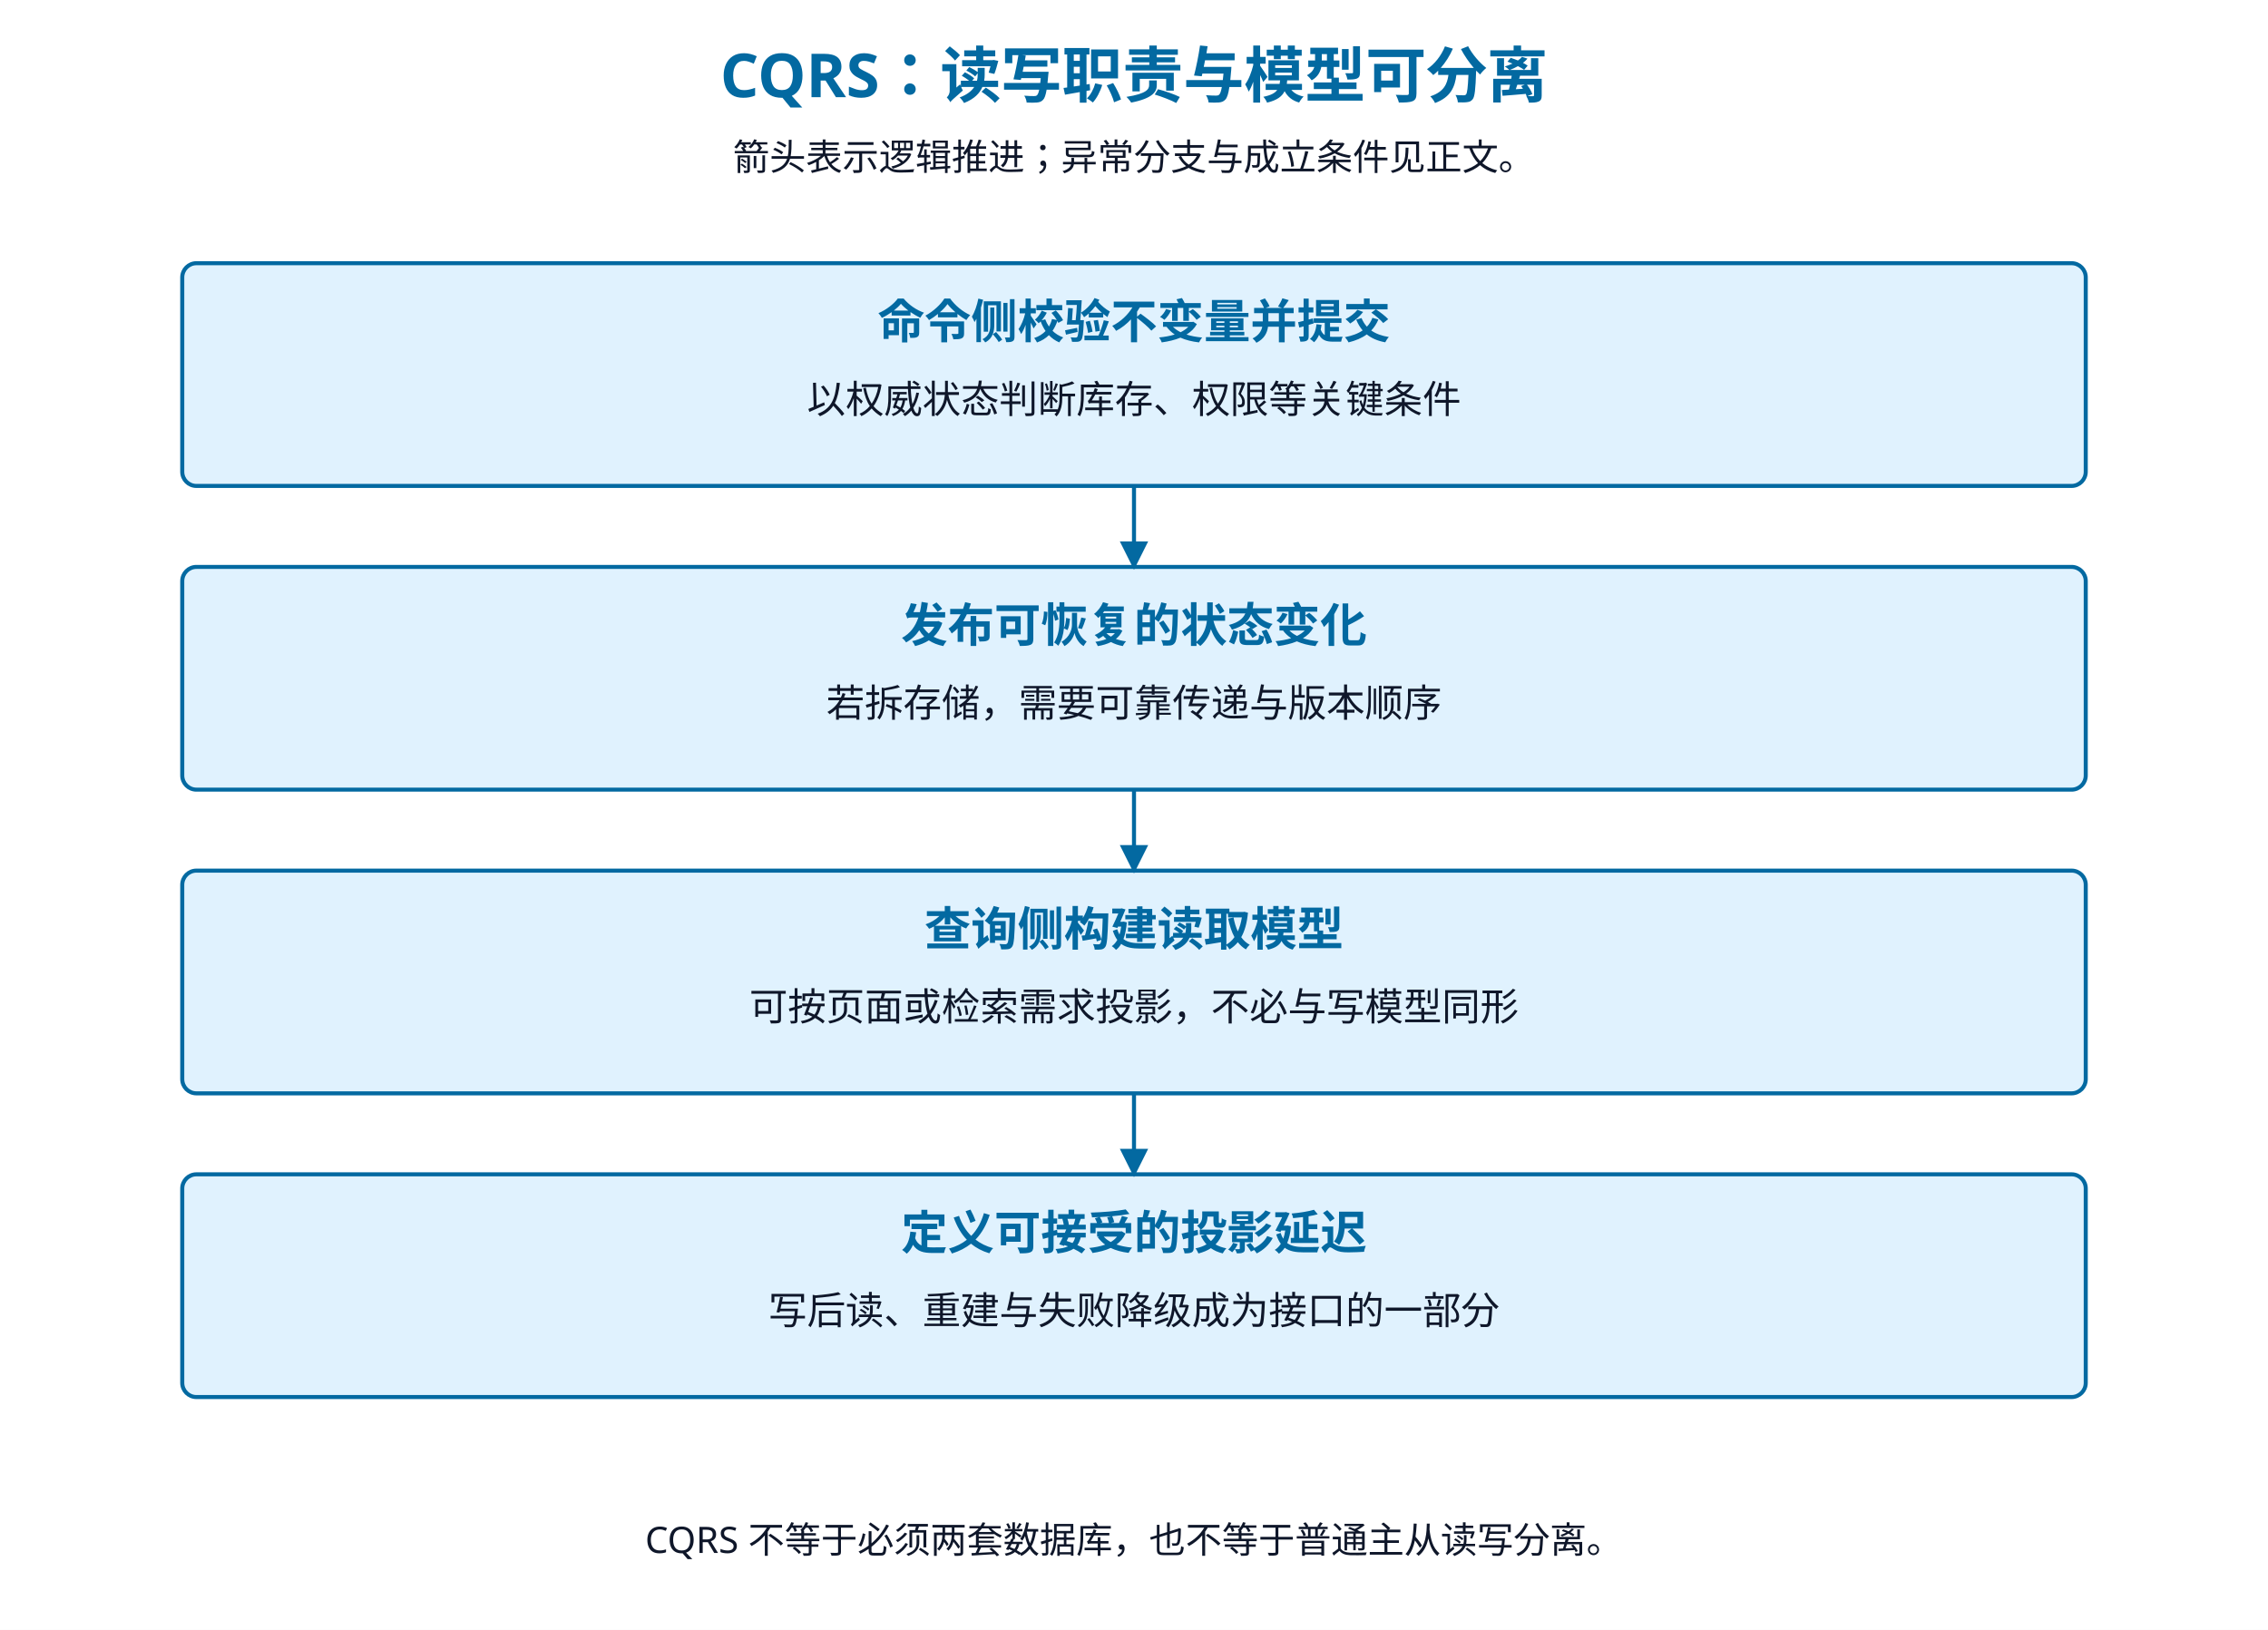
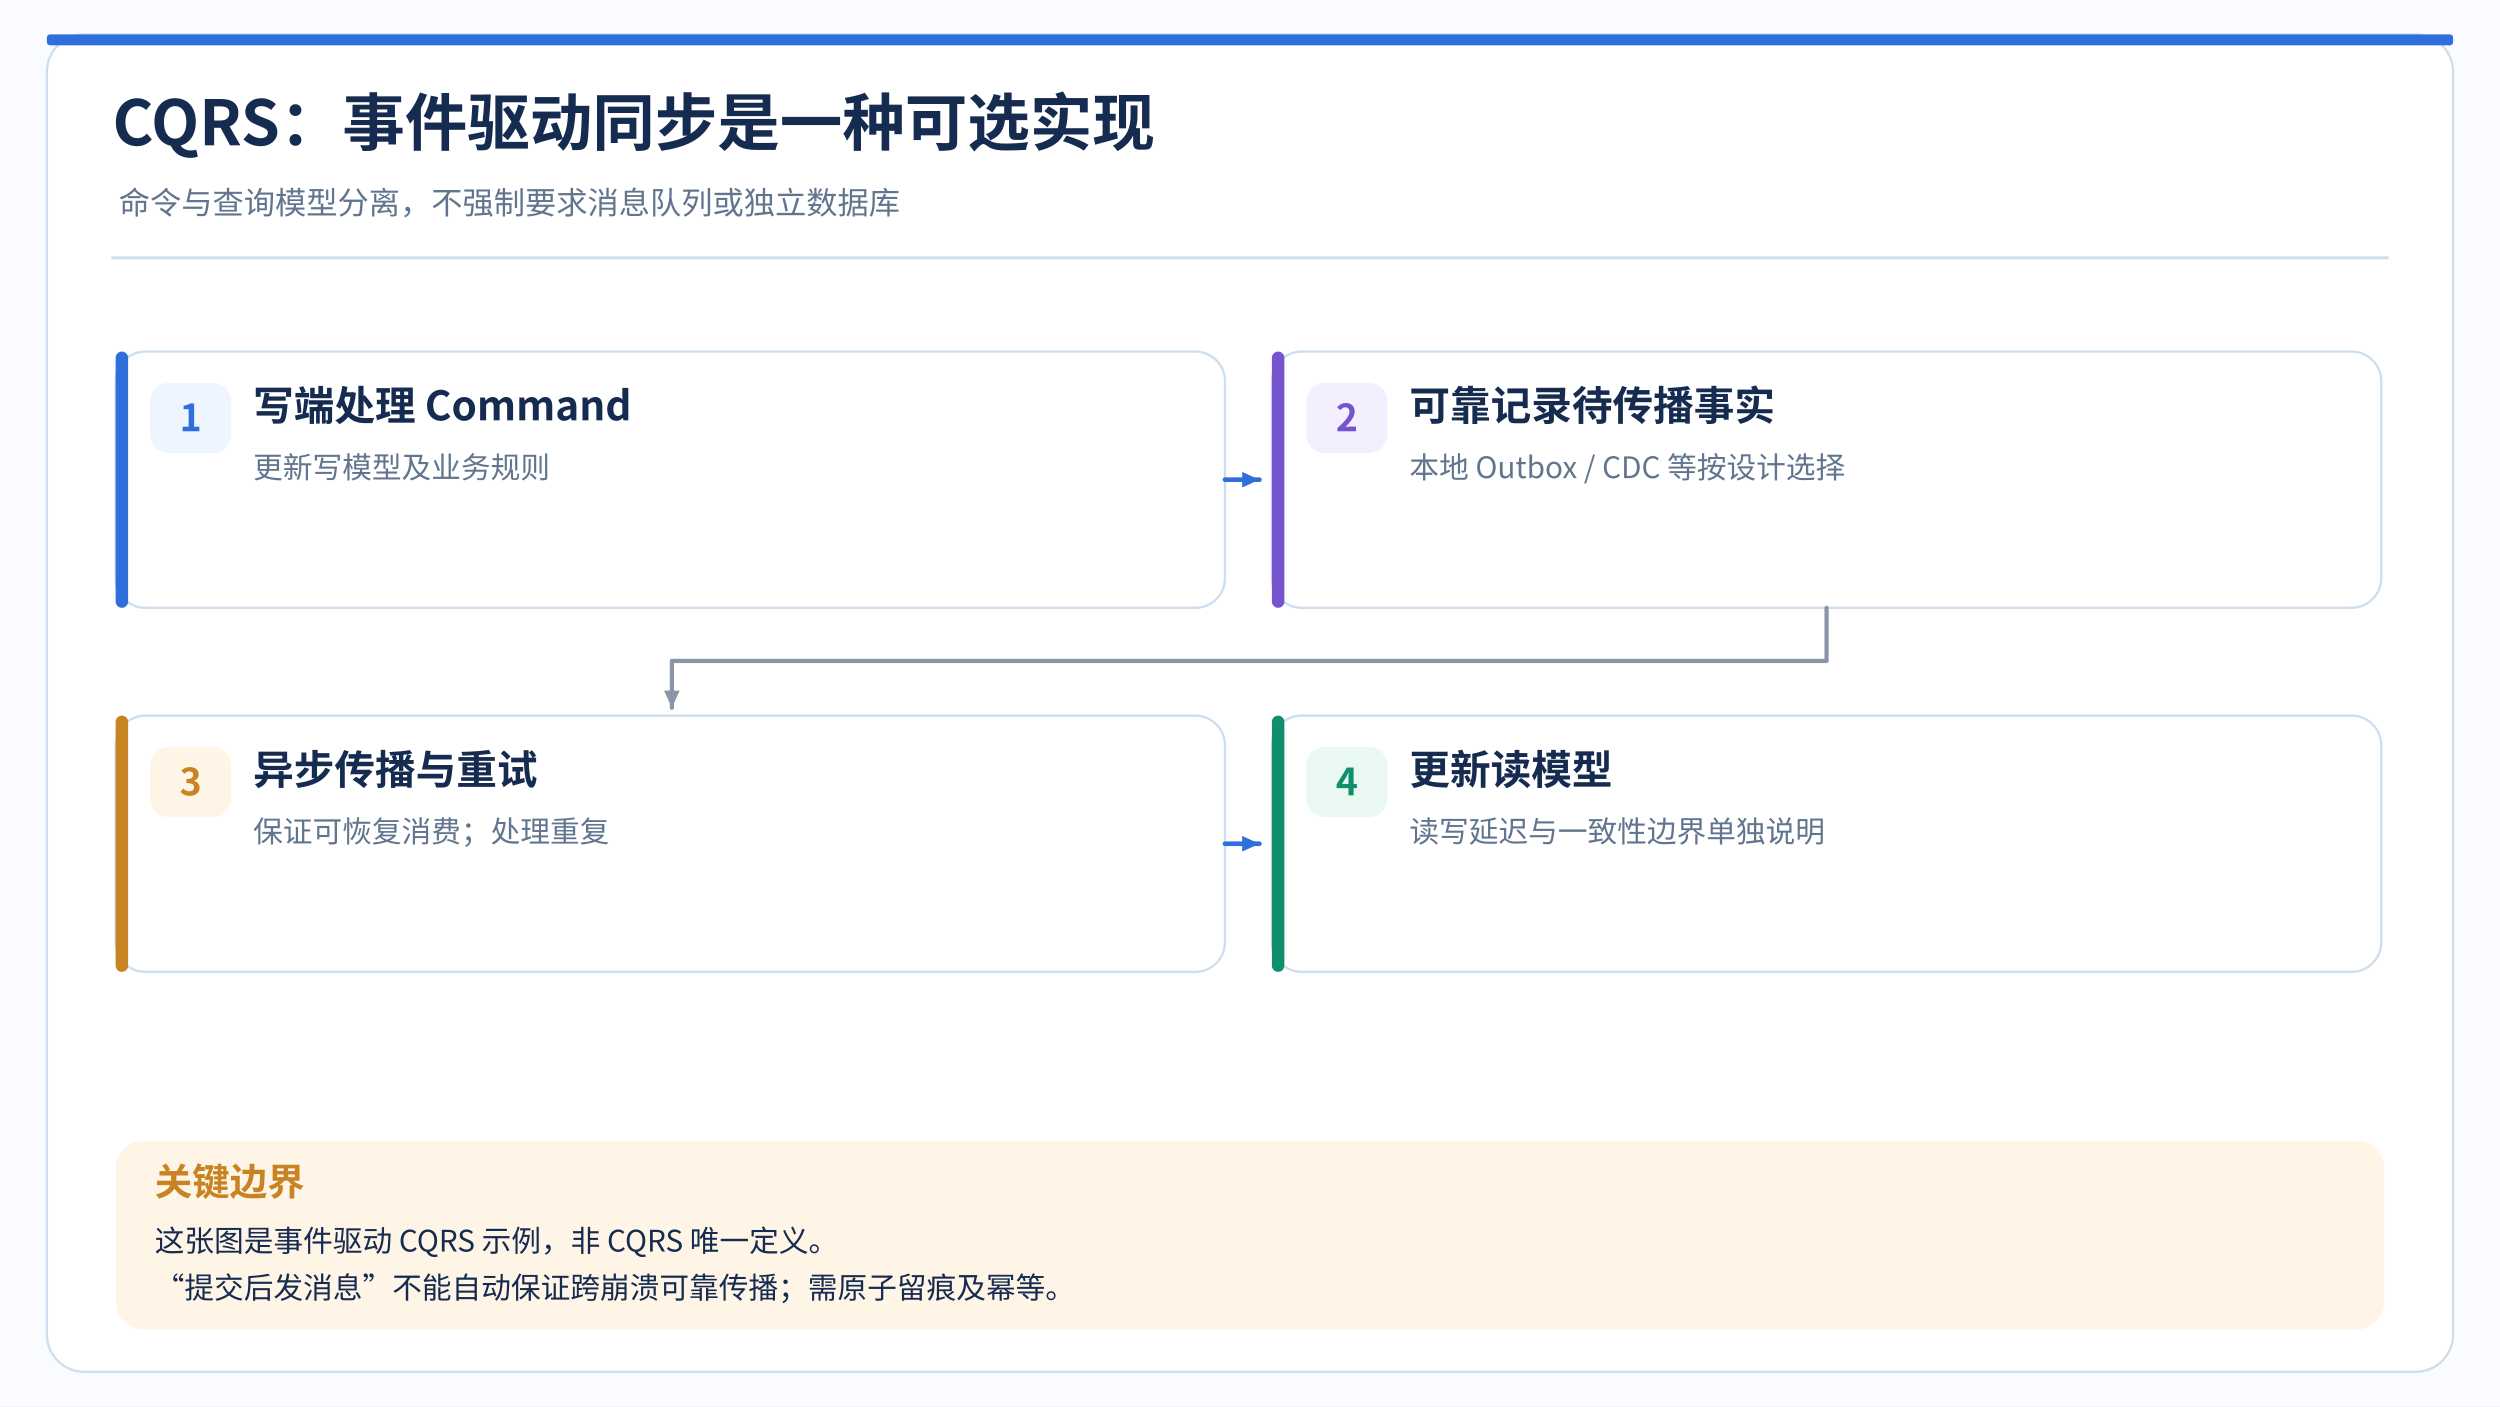
- <svg xmlns="http://www.w3.org/2000/svg" width="1120" height="805" viewBox="0 0 1120 805" role="img" aria-labelledby="title desc">
-   <defs>
-     <pattern id="grid" width="24" height="24" patternUnits="userSpaceOnUse">
-       <path d="M24 0H0V24" fill="none" stroke="#E7F1F8" stroke-width="1" />
-     </pattern>
-     <marker id="arrow" viewBox="0 0 10 10" refX="9" refY="5" markerWidth="7" markerHeight="7" orient="auto">
-       <path d="M0 0L10 5L0 10Z" fill="#0369A1" />
-     </marker>
-   </defs>
-   <rect width="100%" height="100%" fill="#FFFFFF" />
-   <g font-family="Microsoft YaHei,Segoe UI,sans-serif">
-     <text x="560.0" y="48" text-anchor="middle" fill="#0369A1" font-size="30" font-weight="600">
-       <tspan x="560.0" dy="0">CQRS：读写职责与模型可分离</tspan>
-     </text>
-     <text x="560.0" y="84" text-anchor="middle" fill="#0F172A" font-size="18" font-weight="400">
-       <tspan x="560.0" dy="0">箭头表示逻辑推进；异常分支与成立条件见正文。</tspan>
-     </text>
-     <rect x="90" y="130" width="940" height="110" rx="7" fill="#E0F2FE" stroke="#0369A1" stroke-width="2" />
-     <text x="560.0" y="167" text-anchor="middle" fill="#0369A1" font-size="23" font-weight="600">
-       <tspan x="560.0" dy="0">命令侧校验不变量并提交</tspan>
-     </text>
-     <text x="560.0" y="204" text-anchor="middle" fill="#0F172A" font-size="19" font-weight="400">
-       <tspan x="560.0" dy="0">以权威状态判断库存、权限等关键条件</tspan>
-     </text>
-     <rect x="90" y="280" width="940" height="110" rx="7" fill="#E0F2FE" stroke="#0369A1" stroke-width="2" />
-     <text x="560.0" y="317" text-anchor="middle" fill="#0369A1" font-size="23" font-weight="600">
-       <tspan x="560.0" dy="0">发布可恢复的状态变化</tspan>
-     </text>
-     <text x="560.0" y="354" text-anchor="middle" fill="#0F172A" font-size="19" font-weight="400">
-       <tspan x="560.0" dy="0">若拆存储，需要可靠传递与版本顺序</tspan>
-     </text>
-     <path d="M560 240 L560 280" fill="none" stroke="#0369A1" stroke-width="2" marker-end="url(#arrow)" />
-     <rect x="90" y="430" width="940" height="110" rx="7" fill="#E0F2FE" stroke="#0369A1" stroke-width="2" />
-     <text x="560.0" y="467" text-anchor="middle" fill="#0369A1" font-size="23" font-weight="600">
-       <tspan x="560.0" dy="0">查询侧构建读取模型</tspan>
-     </text>
-     <text x="560.0" y="504" text-anchor="middle" fill="#0F172A" font-size="19" font-weight="400">
-       <tspan x="560.0" dy="0">可按页面或检索需求投影，不必与写模型同形</tspan>
-     </text>
-     <path d="M560 390 L560 430" fill="none" stroke="#0369A1" stroke-width="2" marker-end="url(#arrow)" />
-     <rect x="90" y="580" width="940" height="110" rx="7" fill="#E0F2FE" stroke="#0369A1" stroke-width="2" />
-     <text x="560.0" y="617" text-anchor="middle" fill="#0369A1" font-size="23" font-weight="600">
-       <tspan x="560.0" dy="0">定义可接受的投影延迟</tspan>
-     </text>
-     <text x="560.0" y="654" text-anchor="middle" fill="#0F172A" font-size="19" font-weight="400">
-       <tspan x="560.0" dy="0">写后读、重建与失败降级成为接口的一部分</tspan>
-     </text>
-     <path d="M560 540 L560 580" fill="none" stroke="#0369A1" stroke-width="2" marker-end="url(#arrow)" />
-     <text x="560.0" y="767" text-anchor="middle" fill="#0F172A" font-size="18" font-weight="400">
-       <tspan x="560.0" dy="0">CQRS 不等于必须两套数据库，也不等于普通主从读写分离。</tspan>
-     </text>
-   </g>
+ <svg xmlns="http://www.w3.org/2000/svg" baseProfile="full" height="900" version="1.1" viewBox="0 0 1600 900" width="1600">
+   <defs />
+   <rect fill="#F9FBFE" height="900" rx="0" ry="0" stroke="none" stroke-width="1.5" width="1600" x="0" y="0" />
+   <rect fill="#FFFFFF" height="856" rx="24" ry="24" stroke="#CFDEEF" stroke-width="1.5" width="1540" x="30" y="22" />
+   <rect fill="#2F6FDB" height="7" rx="2" ry="2" stroke="none" stroke-width="1.5" width="1540" x="30" y="22" />
+   <text fill="#162B50" font-family="Noto Sans CJK SC" font-size="40" font-weight="bold" x="72" y="93">CQRS：事件驱动同步是一种可选实现</text>
+   <text fill="#61758F" font-family="Noto Sans CJK SC" font-size="20" font-weight="normal" x="76" y="137">命令与查询模型分离，不强制要求消息队列或独立数据库</text>
+   <polyline fill="none" points="72,165 1528,165" stroke="#CFDEEF" stroke-linecap="round" stroke-linejoin="round" stroke-width="2" />
+   <rect fill="#FFFFFF" height="164" rx="19" ry="19" stroke="#CFDEEF" stroke-width="1.5" width="710" x="74" y="225" />
+   <rect fill="#2F6FDB" height="164" rx="4" ry="4" stroke="none" stroke-width="1.5" width="8" x="74" y="225" />
+   <rect fill="#EEF5FF" height="45" rx="12" ry="12" stroke="none" stroke-width="1.5" width="52" x="96" y="245" />
+   <text fill="#2F6FDB" font-family="Noto Sans CJK SC" font-size="24" font-weight="bold" text-anchor="middle" x="122" y="276">1</text>
+   <text fill="#162B50" font-family="Noto Sans CJK SC" font-size="26" font-weight="bold" x="162" y="269">写端处理 Command</text>
+   <text fill="#61758F" font-family="Noto Sans CJK SC" font-size="19" font-weight="normal" x="162" y="306">更新写模型及业务规则</text>
+   <rect fill="#FFFFFF" height="164" rx="19" ry="19" stroke="#CFDEEF" stroke-width="1.5" width="710" x="814" y="225" />
+   <rect fill="#7554CE" height="164" rx="4" ry="4" stroke="none" stroke-width="1.5" width="8" x="814" y="225" />
+   <rect fill="#F3EFFF" height="45" rx="12" ry="12" stroke="none" stroke-width="1.5" width="52" x="836" y="245" />
+   <text fill="#7554CE" font-family="Noto Sans CJK SC" font-size="24" font-weight="bold" text-anchor="middle" x="862" y="276">2</text>
+   <text fill="#162B50" font-family="Noto Sans CJK SC" font-size="26" font-weight="bold" x="902" y="269">可靠记录待传播事实</text>
+   <text fill="#61758F" font-family="Noto Sans CJK SC" font-size="19" font-weight="normal" x="902" y="306">本地 Outbox / CDC 等按设计选择</text>
+   <rect fill="#FFFFFF" height="164" rx="19" ry="19" stroke="#CFDEEF" stroke-width="1.5" width="710" x="74" y="458" />
+   <rect fill="#C88323" height="164" rx="4" ry="4" stroke="none" stroke-width="1.5" width="8" x="74" y="458" />
+   <rect fill="#FFF5E7" height="45" rx="12" ry="12" stroke="none" stroke-width="1.5" width="52" x="96" y="478" />
+   <text fill="#C88323" font-family="Noto Sans CJK SC" font-size="24" font-weight="bold" text-anchor="middle" x="122" y="509">3</text>
+   <text fill="#162B50" font-family="Noto Sans CJK SC" font-size="26" font-weight="bold" x="162" y="502">异步传播与重试</text>
+   <text fill="#61758F" font-family="Noto Sans CJK SC" font-size="19" font-weight="normal" x="162" y="539">保证可恢复消费；处理重复</text>
+   <rect fill="#FFFFFF" height="164" rx="19" ry="19" stroke="#CFDEEF" stroke-width="1.5" width="710" x="814" y="458" />
+   <rect fill="#118E6B" height="164" rx="4" ry="4" stroke="none" stroke-width="1.5" width="8" x="814" y="458" />
+   <rect fill="#E9F8F0" height="45" rx="12" ry="12" stroke="none" stroke-width="1.5" width="52" x="836" y="478" />
+   <text fill="#118E6B" font-family="Noto Sans CJK SC" font-size="24" font-weight="bold" text-anchor="middle" x="862" y="509">4</text>
+   <text fill="#162B50" font-family="Noto Sans CJK SC" font-size="26" font-weight="bold" x="902" y="502">更新读模型</text>
+   <text fill="#61758F" font-family="Noto Sans CJK SC" font-size="19" font-weight="normal" x="902" y="539">读写延迟与一致性边界单独说明</text>
+   <polyline fill="none" points="784,307 806,307" stroke="#2F6FDB" stroke-linecap="round" stroke-linejoin="round" stroke-width="3" />
+   <polygon fill="#2F6FDB" points="806,307 795.0,302.0 795.0,312.0" />
+   <polyline fill="none" points="1169,389 1169,423 430,423 430,453" stroke="#8996A8" stroke-linecap="round" stroke-linejoin="round" stroke-width="2.7" />
+   <polygon fill="#8996A8" points="430,453 435.0,442.0 425.0,442.0" />
+   <polyline fill="none" points="784,540 806,540" stroke="#2F6FDB" stroke-linecap="round" stroke-linejoin="round" stroke-width="3" />
+   <polygon fill="#2F6FDB" points="806,540 795.0,535.0 795.0,545.0" />
+   <rect fill="#FFF5E7" height="121" rx="18" ry="18" stroke="none" stroke-width="1.5" width="1452" x="74" y="730" />
+   <text fill="#C88323" font-family="Noto Sans CJK SC" font-size="24" font-weight="bold" x="99" y="765">关键边界</text>
+   <text fill="#162B50" font-family="Noto Sans CJK SC" font-size="19" font-weight="normal" x="99" y="801">这张图是事件驱动 CQRS 示例，非 CQRS 唯一定义。</text>
+   <text fill="#162B50" font-family="Noto Sans CJK SC" font-size="19" font-weight="normal" x="99" y="831">“提交后发消息”不能自动保证跨崩溃可靠传播；需原子留痕及幂等。</text>
</svg>
